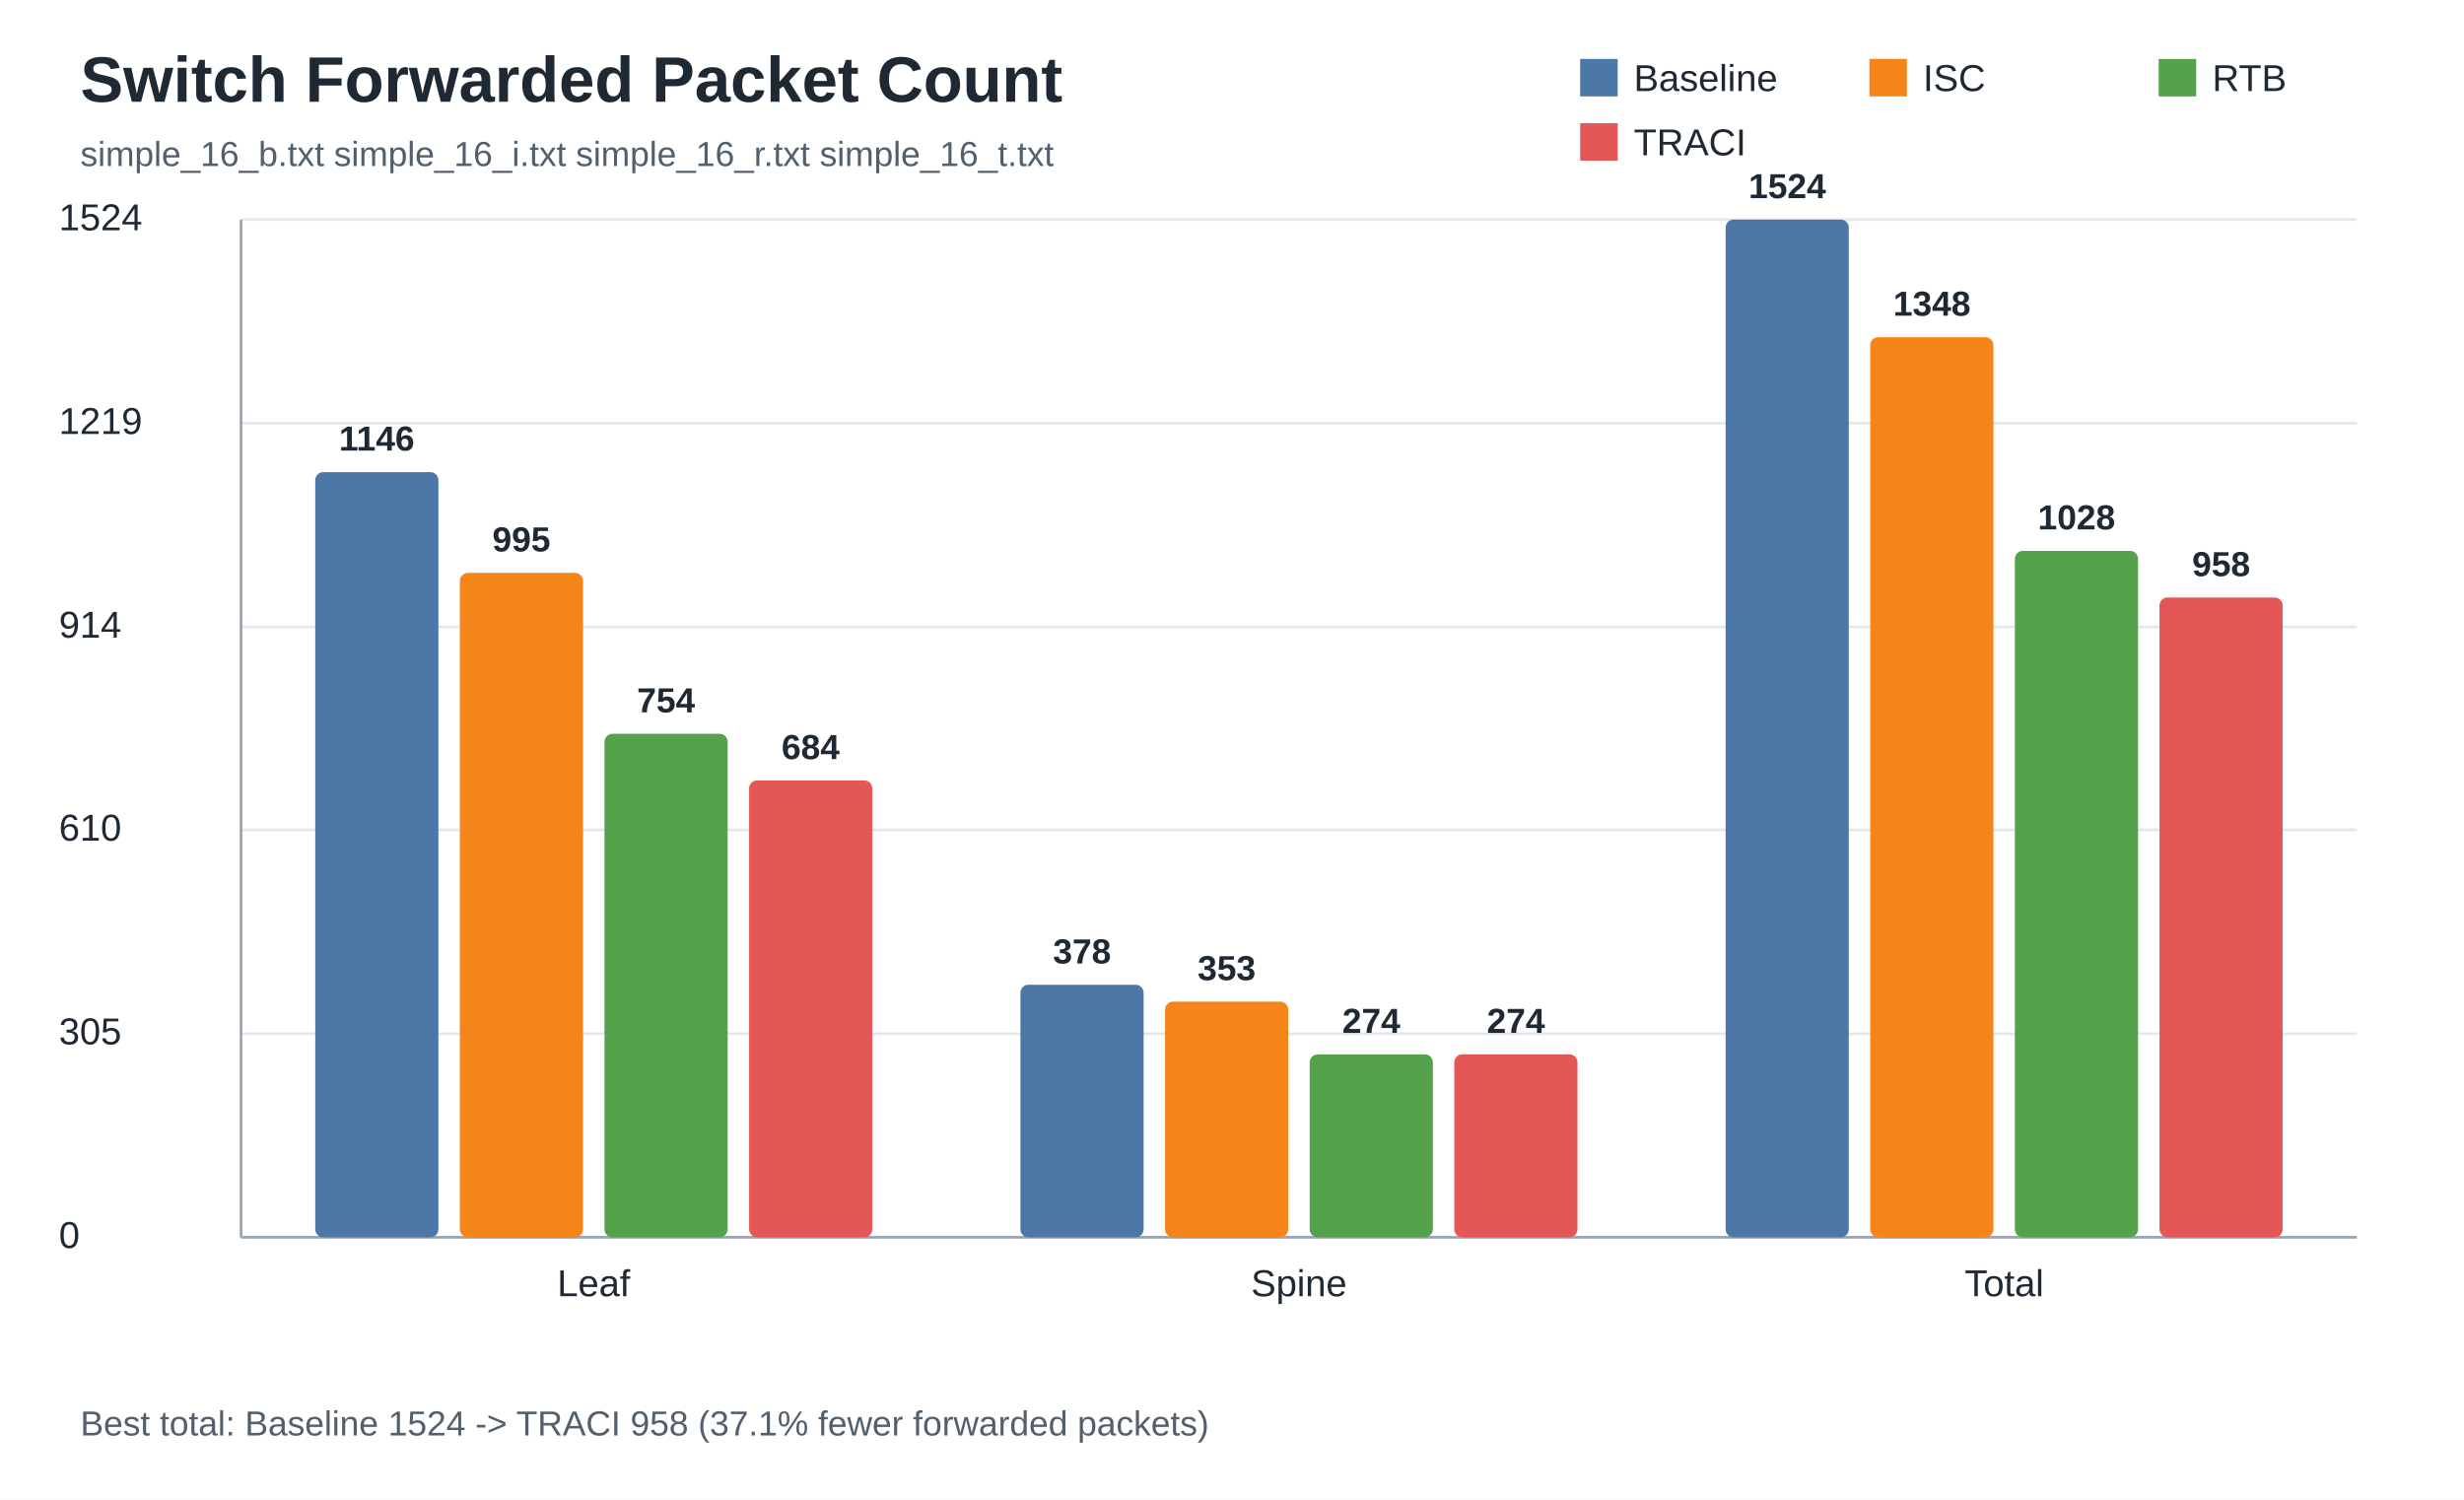
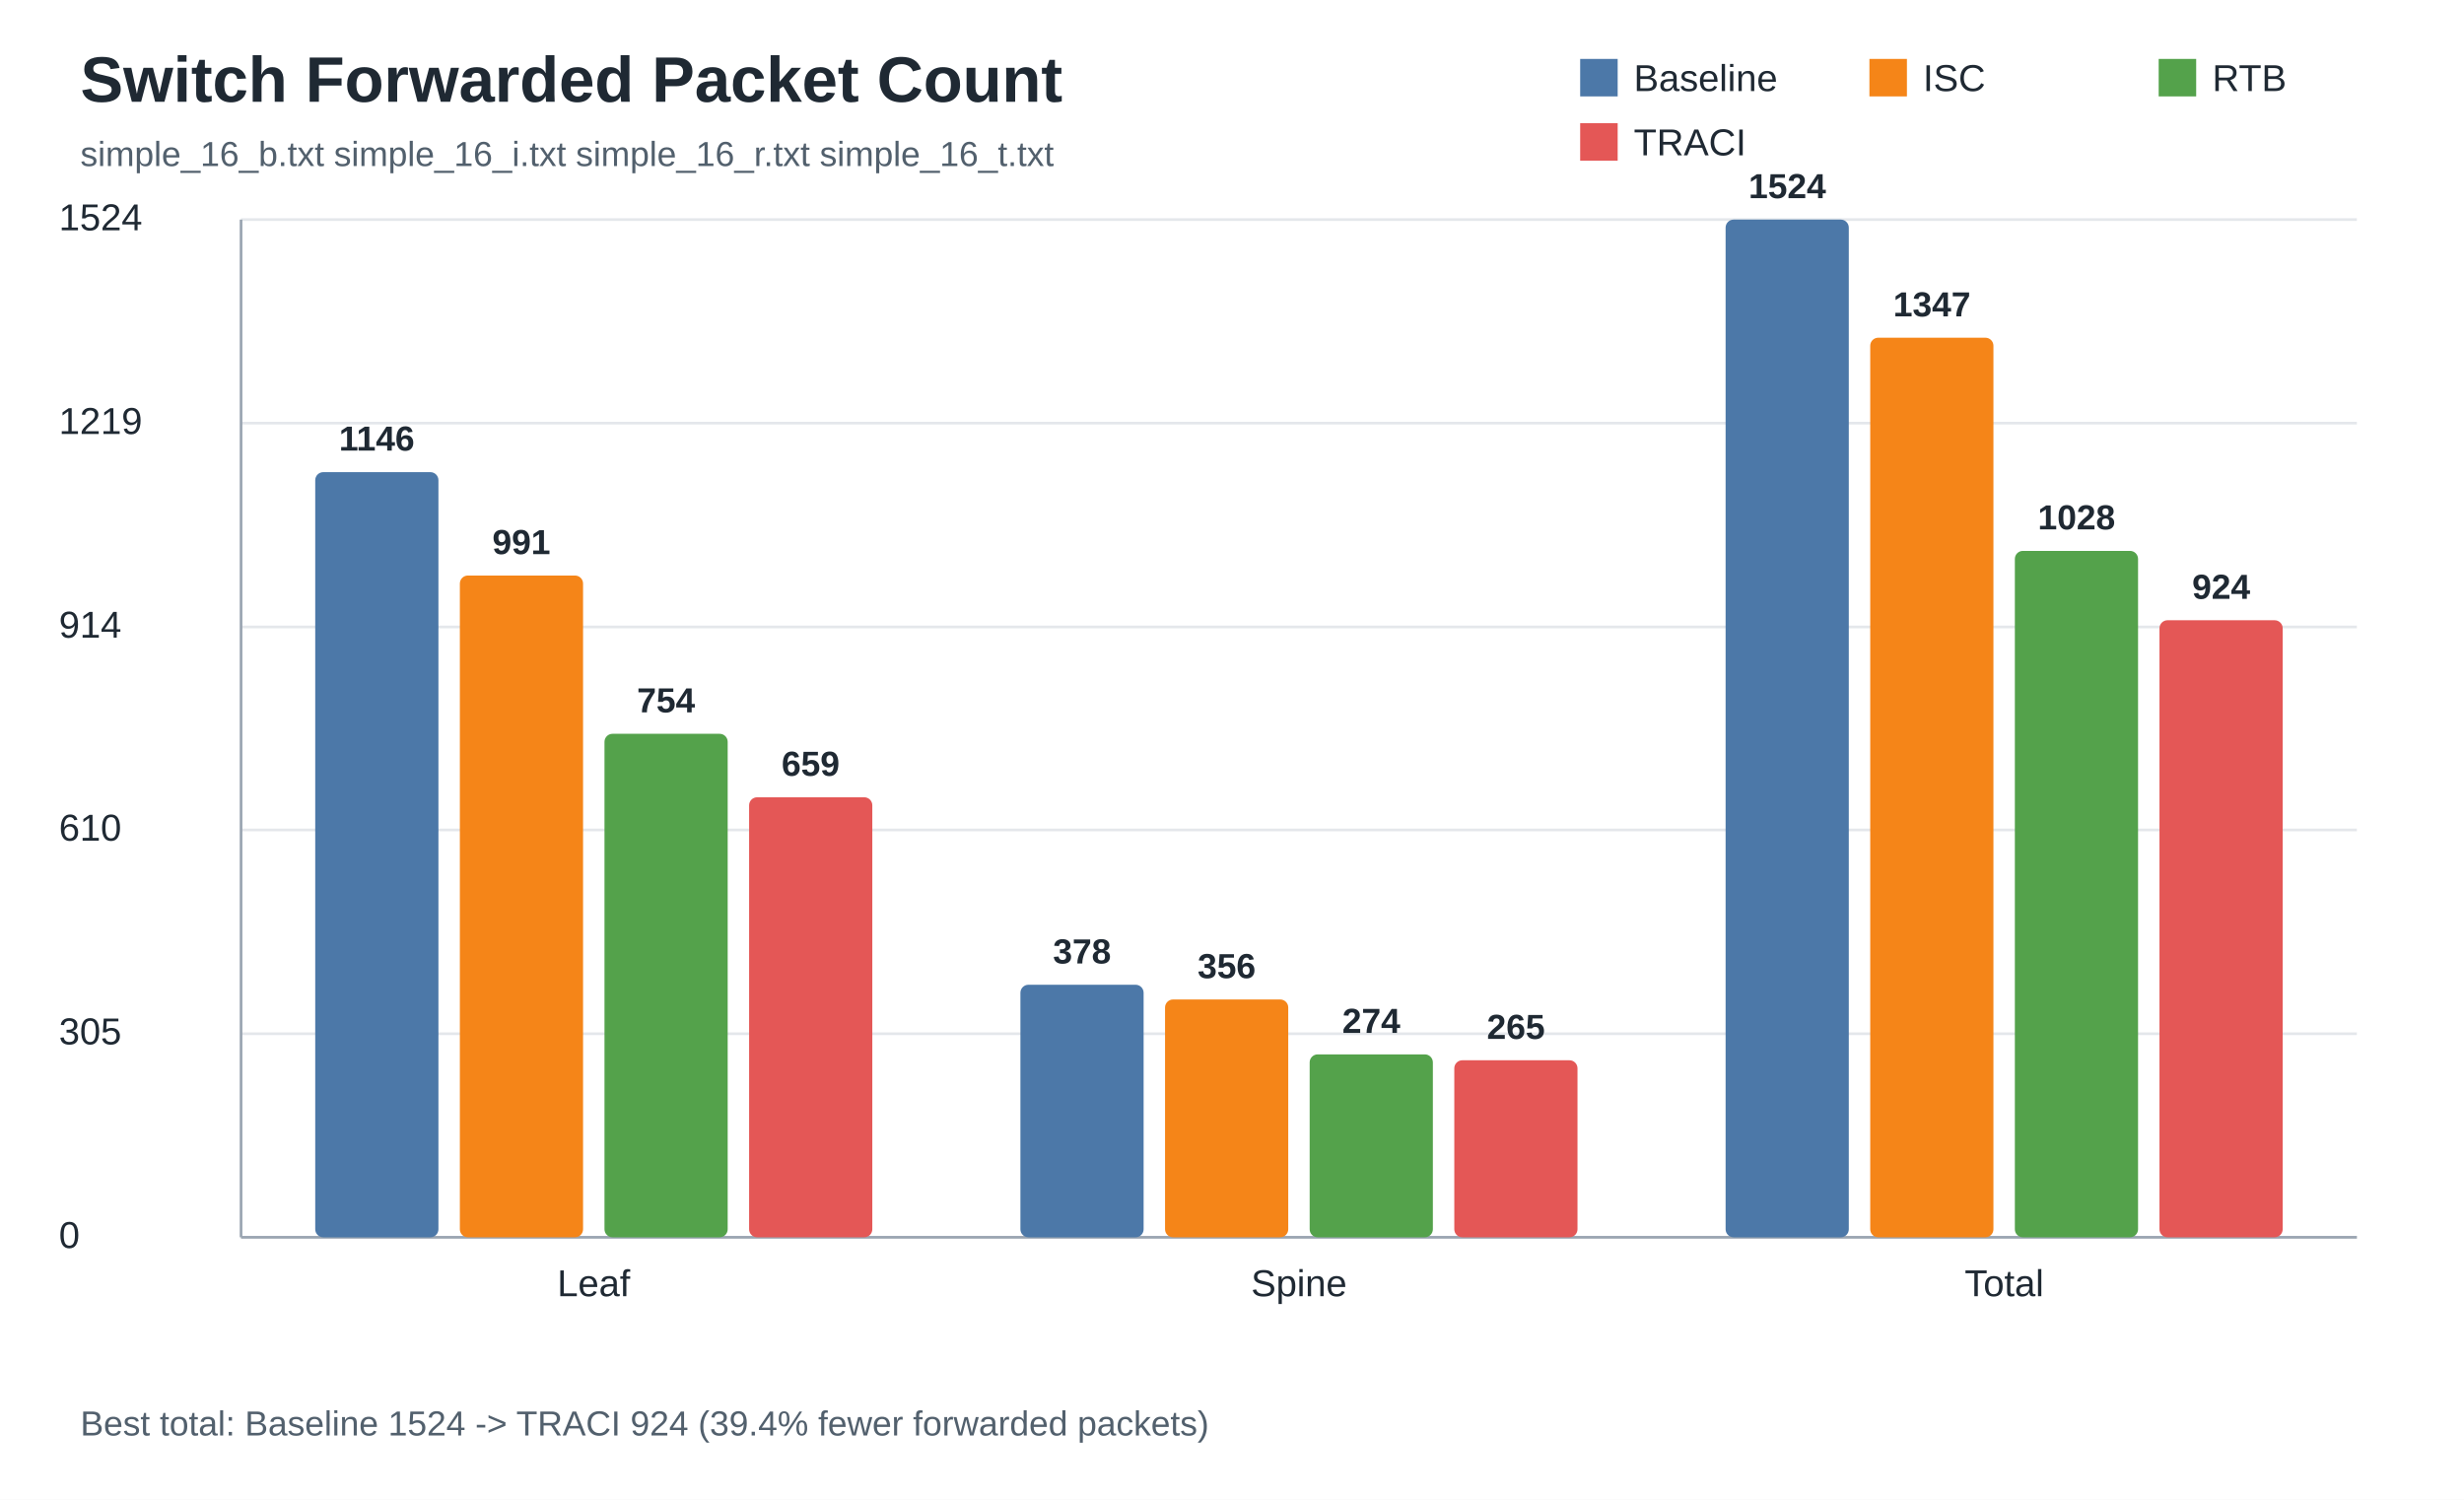
<svg xmlns="http://www.w3.org/2000/svg" width="920" height="560" viewBox="0 0 920 560">
  <style>
text { font-family: Arial, sans-serif; fill: #1f2933; }
.title { font-size: 24px; font-weight: 700; }
.subtitle { font-size: 13px; fill: #52606d; }
.axis { stroke: #9aa5b1; stroke-width: 1; }
.grid { stroke: #e4e7eb; stroke-width: 1; }
.label { font-size: 14px; }
.value { font-size: 13px; font-weight: 700; }
</style>
  <rect width="100%" height="100%" fill="#ffffff" />
  <text x="30" y="38" class="title">Switch Forwarded Packet Count</text>
  <text x="30" y="62" class="subtitle">simple_16_b.txt    simple_16_i.txt    simple_16_r.txt    simple_16_t.txt</text>
  <line x1="90" y1="462.0" x2="880" y2="462.0" class="grid" />
  <text x="22" y="466.0" class="label">0</text>
  <line x1="90" y1="386.0" x2="880" y2="386.0" class="grid" />
  <text x="22" y="389.95" class="label">305</text>
  <line x1="90" y1="309.9" x2="880" y2="309.9" class="grid" />
  <text x="22" y="313.9" class="label">610</text>
  <line x1="90" y1="234.1" x2="880" y2="234.1" class="grid" />
  <text x="22" y="238.1" class="label">914</text>
  <line x1="90" y1="158.0" x2="880" y2="158.0" class="grid" />
  <text x="22" y="162.05" class="label">1219</text>
  <line x1="90" y1="82.0" x2="880" y2="82.0" class="grid" />
  <text x="22" y="86.0" class="label">1524</text>
  <line x1="90" y1="82" x2="90" y2="462" class="axis" />
  <line x1="90" y1="462" x2="880" y2="462" class="axis" />
  <rect x="117.7" y="176.3" width="46" height="285.7" fill="#4c78a8" rx="3" />
  <text x="140.667" y="168.252" class="value" text-anchor="middle">1146</text>
-   <rect x="171.7" y="213.9" width="46" height="248.1" fill="#f58518" rx="3" />
-   <text x="194.667" y="205.903" class="value" text-anchor="middle">995</text>
+   <rect x="171.7" y="214.9" width="46" height="247.1" fill="#f58518" rx="3" />
+   <text x="194.667" y="206.9" class="value" text-anchor="middle">991</text>
  <rect x="225.7" y="274.0" width="46" height="188.0" fill="#54a24b" rx="3" />
  <text x="248.667" y="265.995" class="value" text-anchor="middle">754</text>
-   <rect x="279.7" y="291.4" width="46" height="170.6" fill="#e45756" rx="3" />
-   <text x="302.667" y="283.449" class="value" text-anchor="middle">684</text>
+   <rect x="279.7" y="297.7" width="46" height="164.3" fill="#e45756" rx="3" />
+   <text x="302.667" y="289.682" class="value" text-anchor="middle">659</text>
  <text x="221.667" y="484" class="label" text-anchor="middle">Leaf</text>
  <rect x="381.0" y="367.7" width="46" height="94.3" fill="#4c78a8" rx="3" />
  <text x="404.0" y="359.748" class="value" text-anchor="middle">378</text>
-   <rect x="435.0" y="374.0" width="46" height="88.0" fill="#f58518" rx="3" />
-   <text x="458.0" y="365.982" class="value" text-anchor="middle">353</text>
+   <rect x="435.0" y="373.2" width="46" height="88.8" fill="#f58518" rx="3" />
+   <text x="458.0" y="365.234" class="value" text-anchor="middle">356</text>
  <rect x="489.0" y="393.7" width="46" height="68.3" fill="#54a24b" rx="3" />
  <text x="512.0" y="385.68" class="value" text-anchor="middle">274</text>
-   <rect x="543.0" y="393.7" width="46" height="68.3" fill="#e45756" rx="3" />
-   <text x="566.0" y="385.68" class="value" text-anchor="middle">274</text>
+   <rect x="543.0" y="395.9" width="46" height="66.1" fill="#e45756" rx="3" />
+   <text x="566.0" y="387.924" class="value" text-anchor="middle">265</text>
  <text x="485.0" y="484" class="label" text-anchor="middle">Spine</text>
  <rect x="644.3" y="82.0" width="46" height="380.0" fill="#4c78a8" rx="3" />
  <text x="667.333" y="74.0" class="value" text-anchor="middle">1524</text>
-   <rect x="698.3" y="125.9" width="46" height="336.1" fill="#f58518" rx="3" />
-   <text x="721.333" y="117.885" class="value" text-anchor="middle">1348</text>
+   <rect x="698.3" y="126.1" width="46" height="335.9" fill="#f58518" rx="3" />
+   <text x="721.333" y="118.134" class="value" text-anchor="middle">1347</text>
  <rect x="752.3" y="205.7" width="46" height="256.3" fill="#54a24b" rx="3" />
  <text x="775.333" y="197.675" class="value" text-anchor="middle">1028</text>
-   <rect x="806.3" y="223.1" width="46" height="238.9" fill="#e45756" rx="3" />
-   <text x="829.333" y="215.129" class="value" text-anchor="middle">958</text>
+   <rect x="806.3" y="231.6" width="46" height="230.4" fill="#e45756" rx="3" />
+   <text x="829.333" y="223.606" class="value" text-anchor="middle">924</text>
  <text x="748.333" y="484" class="label" text-anchor="middle">Total</text>
-   <text x="30" y="536" class="subtitle">Best total: Baseline 1524 -&gt; TRACI 958 (37.1% fewer forwarded packets)</text>
+   <text x="30" y="536" class="subtitle">Best total: Baseline 1524 -&gt; TRACI 924 (39.4% fewer forwarded packets)</text>
  <rect x="590" y="22" width="14" height="14" fill="#4c78a8" />
  <text x="610" y="34" class="label">Baseline</text>
  <rect x="698" y="22" width="14" height="14" fill="#f58518" />
  <text x="718" y="34" class="label">ISC</text>
  <rect x="806" y="22" width="14" height="14" fill="#54a24b" />
  <text x="826" y="34" class="label">RTB</text>
  <rect x="590" y="46" width="14" height="14" fill="#e45756" />
  <text x="610" y="58" class="label">TRACI</text>
</svg>
